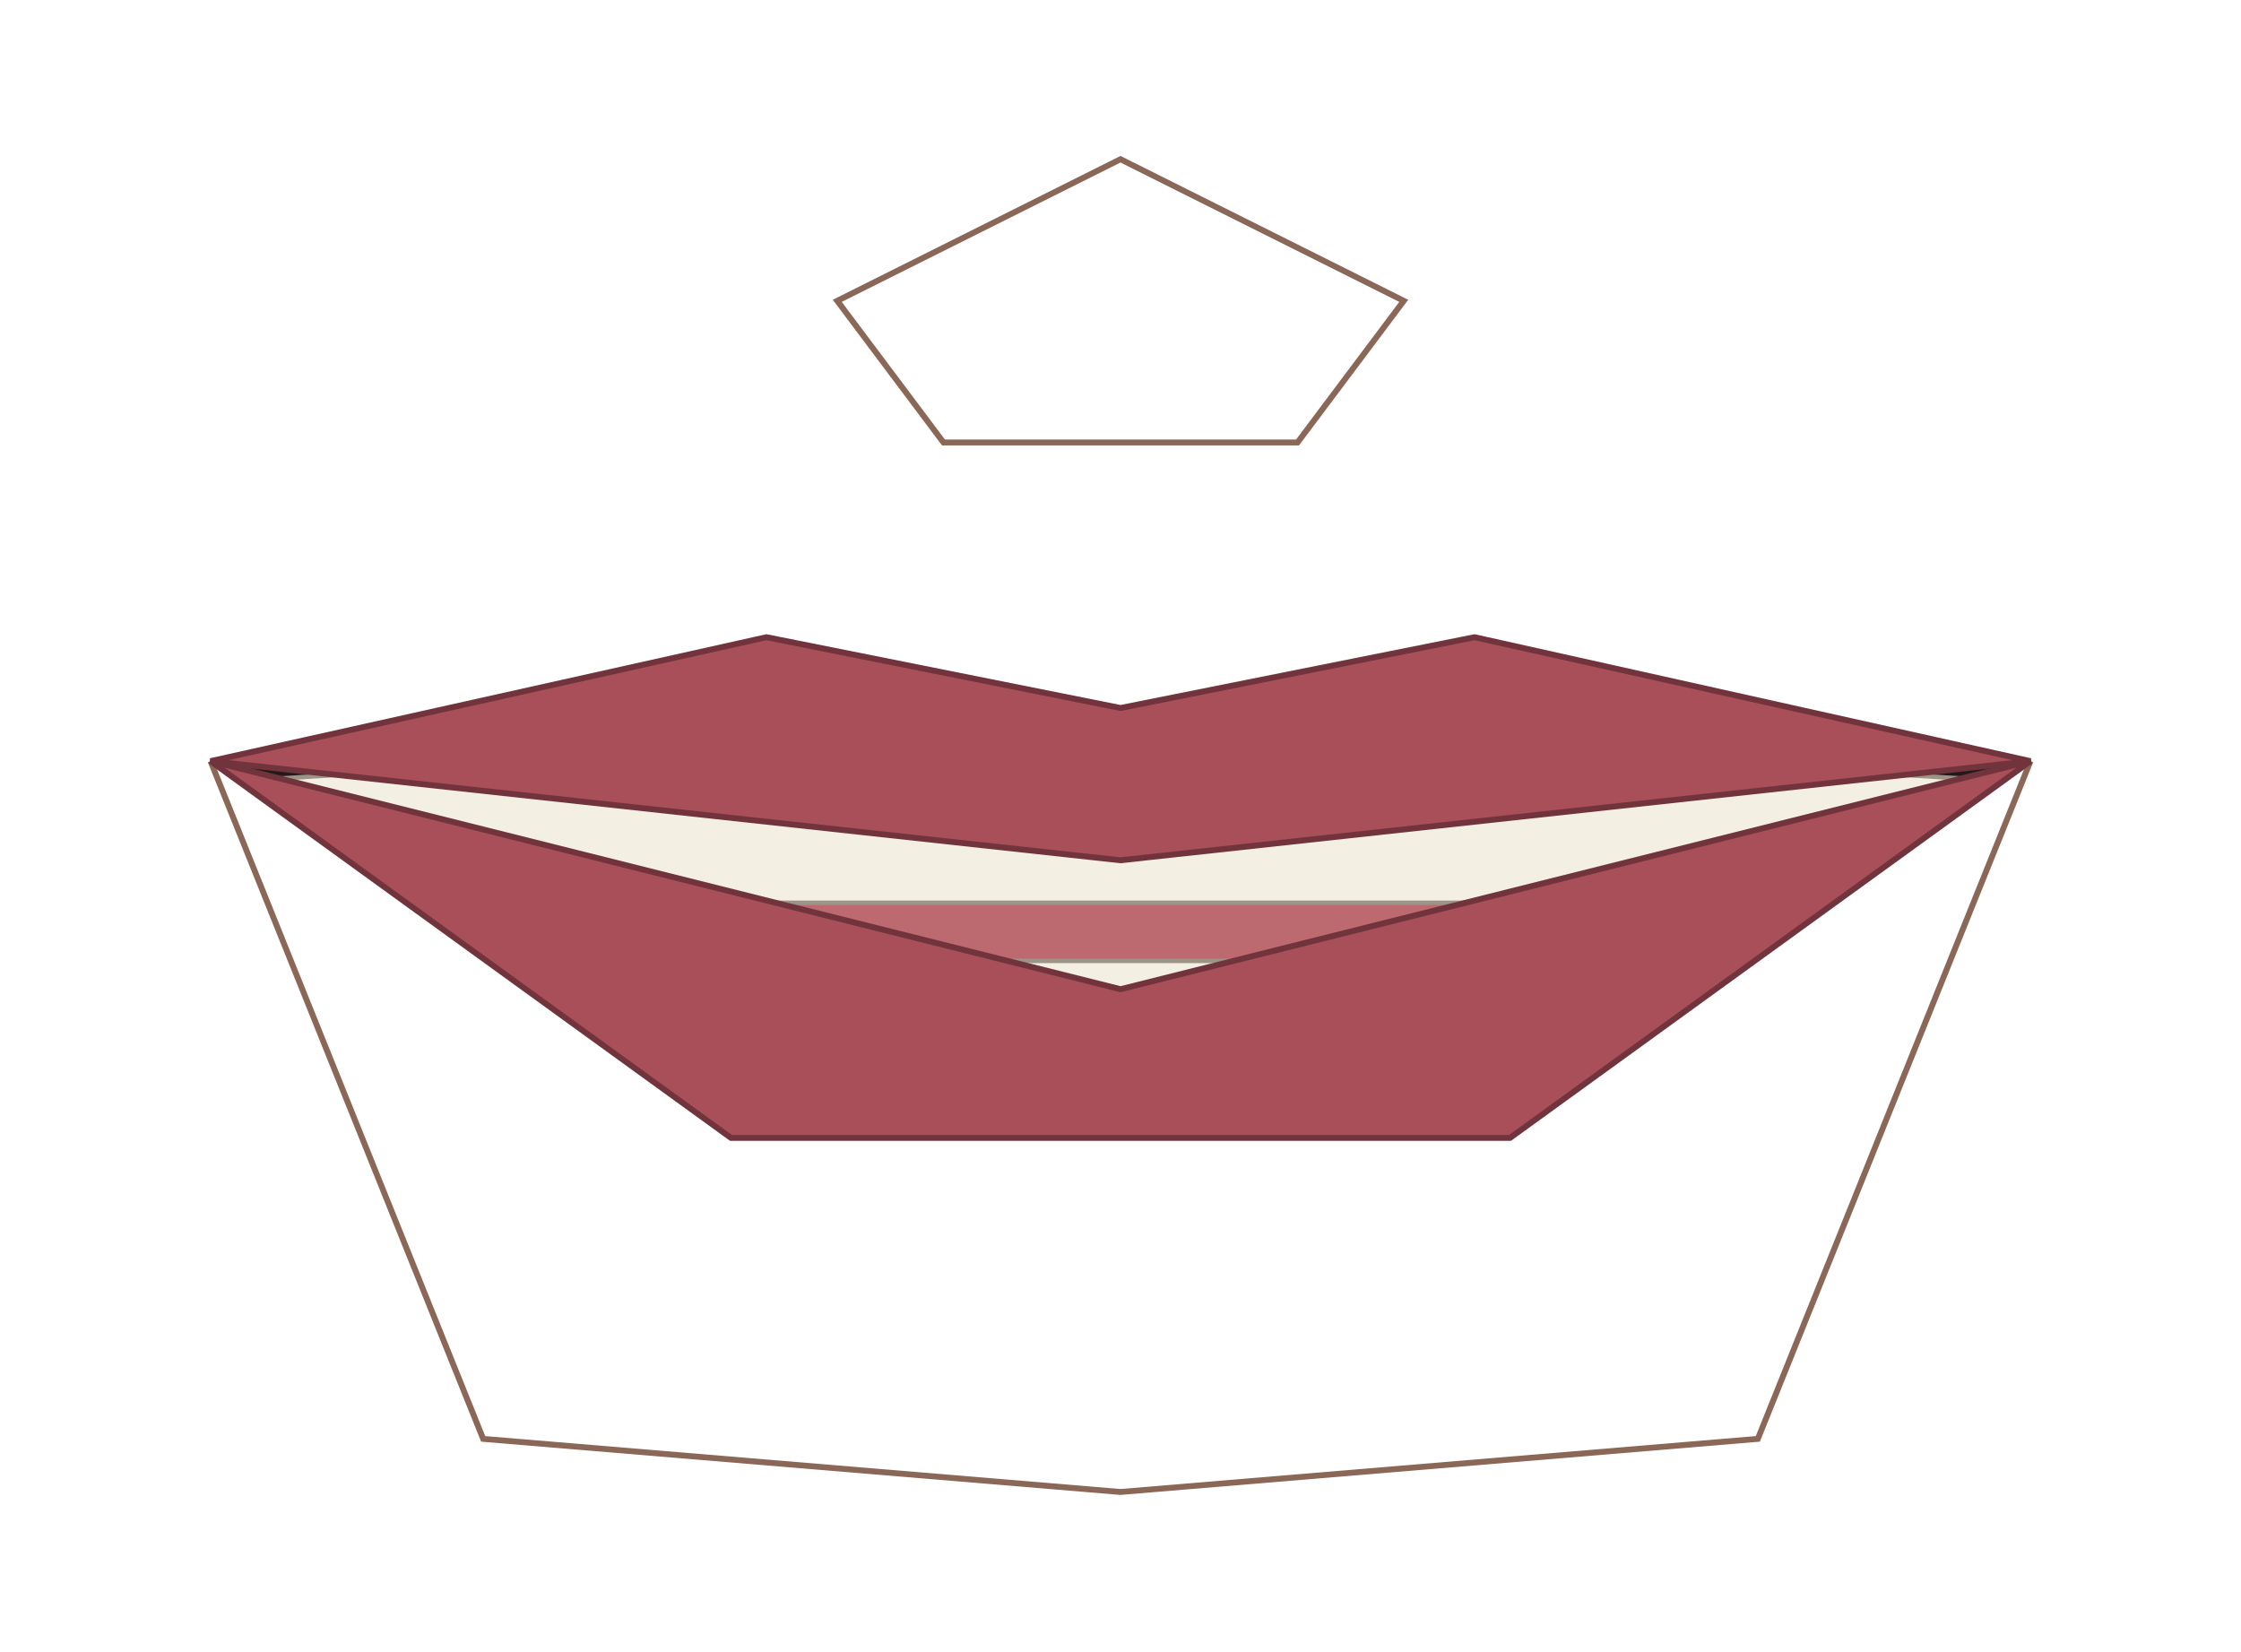
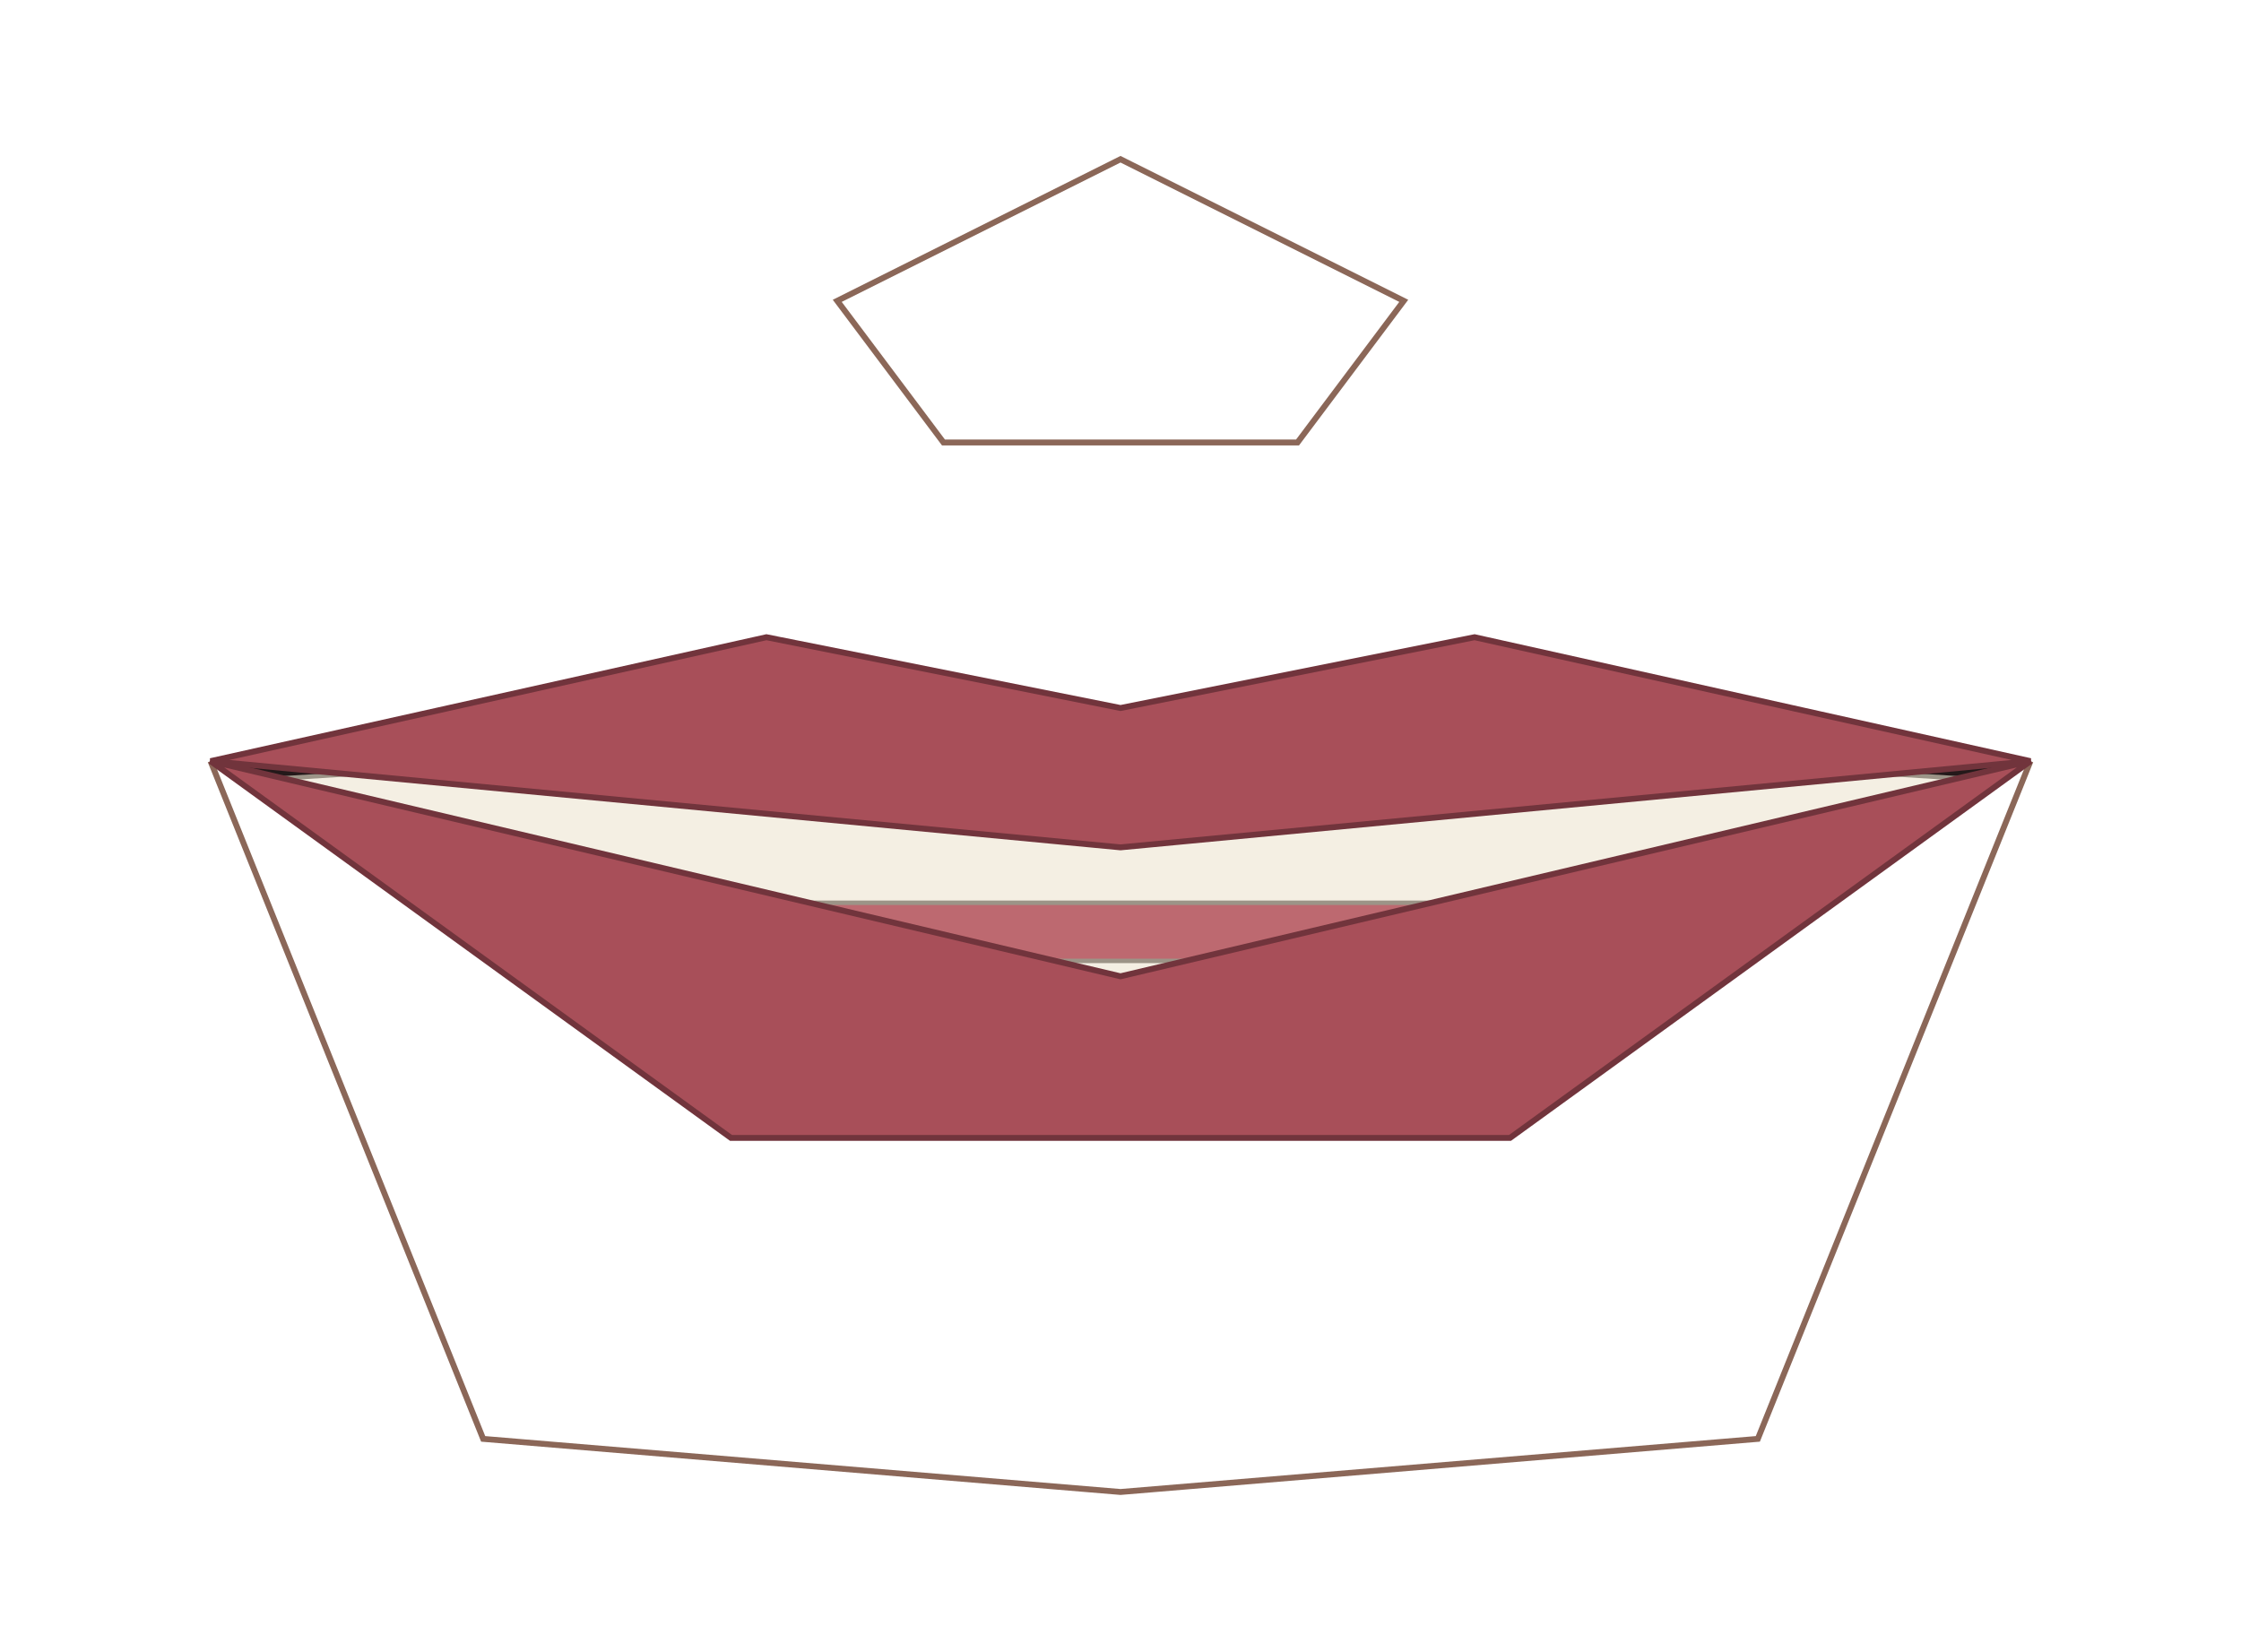
<svg xmlns="http://www.w3.org/2000/svg" viewBox="0 0 760 560" role="img" aria-label="Frontal tract view">
  <style>
.f-nose,.f-chin{fill:none;stroke:#8b6758;stroke-width:2}
.f-upper-lip,.f-lower-lip{fill:#a84f59;stroke:#71343c;stroke-width:2}.f-aperture{fill:#24191a}
.f-upper-teeth,.f-lower-teeth{fill:#f4efe3;stroke:#9c9487;stroke-width:1.5}.f-tongue{fill:#bd6970;stroke:#7b4148;stroke-width:1.5}
.f-label{font:11px ui-monospace,monospace;fill:#8b817d}
</style>
  <defs>
    <clipPath id="f-mouth">
-       <path d="M71.40,258.14 L380.00,291.76 L688.60,258.14 L688.60,258.14 L380.00,335.49 L71.40,258.14 Z" />
+       <path d="M71.40,258.14 L380.00,287.38 L688.60,258.14 L688.60,258.14 L380.00,331.11 L71.40,258.14 Z" />
    </clipPath>
  </defs>
-   <path d="M71.40,258.14 L380.00,291.76 L688.60,258.14 L688.60,258.14 L380.00,335.49 L71.40,258.14 Z" class="f-aperture" />
-   <path d="M115.82,263.40 L137.84,265.37 L159.85,267.77 L181.87,270.17 L203.88,272.57 L225.90,274.97 L247.91,277.37 L269.93,279.77 L291.94,282.16 L313.96,284.56 L335.97,286.96 L357.99,289.36 L380.00,291.76 L402.01,289.36 L424.03,286.96 L446.04,284.56 L468.06,282.16 L490.07,279.77 L512.09,277.37 L534.10,274.97 L556.12,272.57 L578.13,270.17 L600.15,267.77 L622.16,265.37 L644.18,263.40 L572.13,402.15 L187.87,402.15 Z" class="f-tongue" clip-path="url(#f-mouth)" />
+   <path d="M71.40,258.14 L380.00,287.38 L688.60,258.14 L688.60,258.14 L380.00,331.11 L71.40,258.14 Z" class="f-aperture" />
+   <path d="M115.82,262.77 L137.84,264.43 L159.85,266.52 L181.87,268.61 L203.88,270.69 L225.90,272.78 L247.91,274.87 L269.93,276.95 L291.94,279.04 L313.96,281.13 L335.97,283.21 L357.99,285.30 L380.00,287.39 L402.01,285.30 L424.03,283.21 L446.04,281.13 L468.06,279.04 L490.07,276.95 L512.09,274.87 L534.10,272.78 L556.12,270.69 L578.13,268.61 L600.15,266.52 L622.16,264.43 L644.18,262.77 L572.13,402.15 L187.87,402.15 Z" class="f-tongue" clip-path="url(#f-mouth)" />
  <path d="M93.01,264.14 L380.00,246.13 L666.99,264.14 L620.16,306.17 L139.84,306.17 Z" class="f-upper-teeth" clip-path="url(#f-mouth)" />
  <path d="M70.19,355.90 L380.00,379.92 L689.81,355.90 L620.16,325.88 L139.84,325.88 Z" class="f-lower-teeth" clip-path="url(#f-mouth)" />
  <path d="M71.40,258.14 L163.86,487.99 L380.00,506.00 L596.14,487.99 L688.60,258.14" class="f-chin" />
  <path d="M283.94,102.03 L380.00,54.00 L476.06,102.03 L440.04,150.06 L319.96,150.06 Z" class="f-nose" />
-   <path d="M71.40,258.14 L259.92,216.11 L380.00,240.12 L500.08,216.11 L688.60,258.14 L688.60,258.14 L380.00,291.76 L71.40,258.14 Z" class="f-upper-lip" />
-   <path d="M71.40,258.14 L380.00,335.49 L688.60,258.14 L512.09,385.92 L247.91,385.92 Z" class="f-lower-lip" />
+   <path d="M71.40,258.14 L259.92,216.11 L380.00,240.12 L500.08,216.11 L688.60,258.14 L688.60,258.14 L380.00,287.38 L71.40,258.14 Z" class="f-upper-lip" />
+   <path d="M71.40,258.14 L380.00,331.11 L688.60,258.14 L512.09,385.92 L247.91,385.92 Z" class="f-lower-lip" />
</svg>
